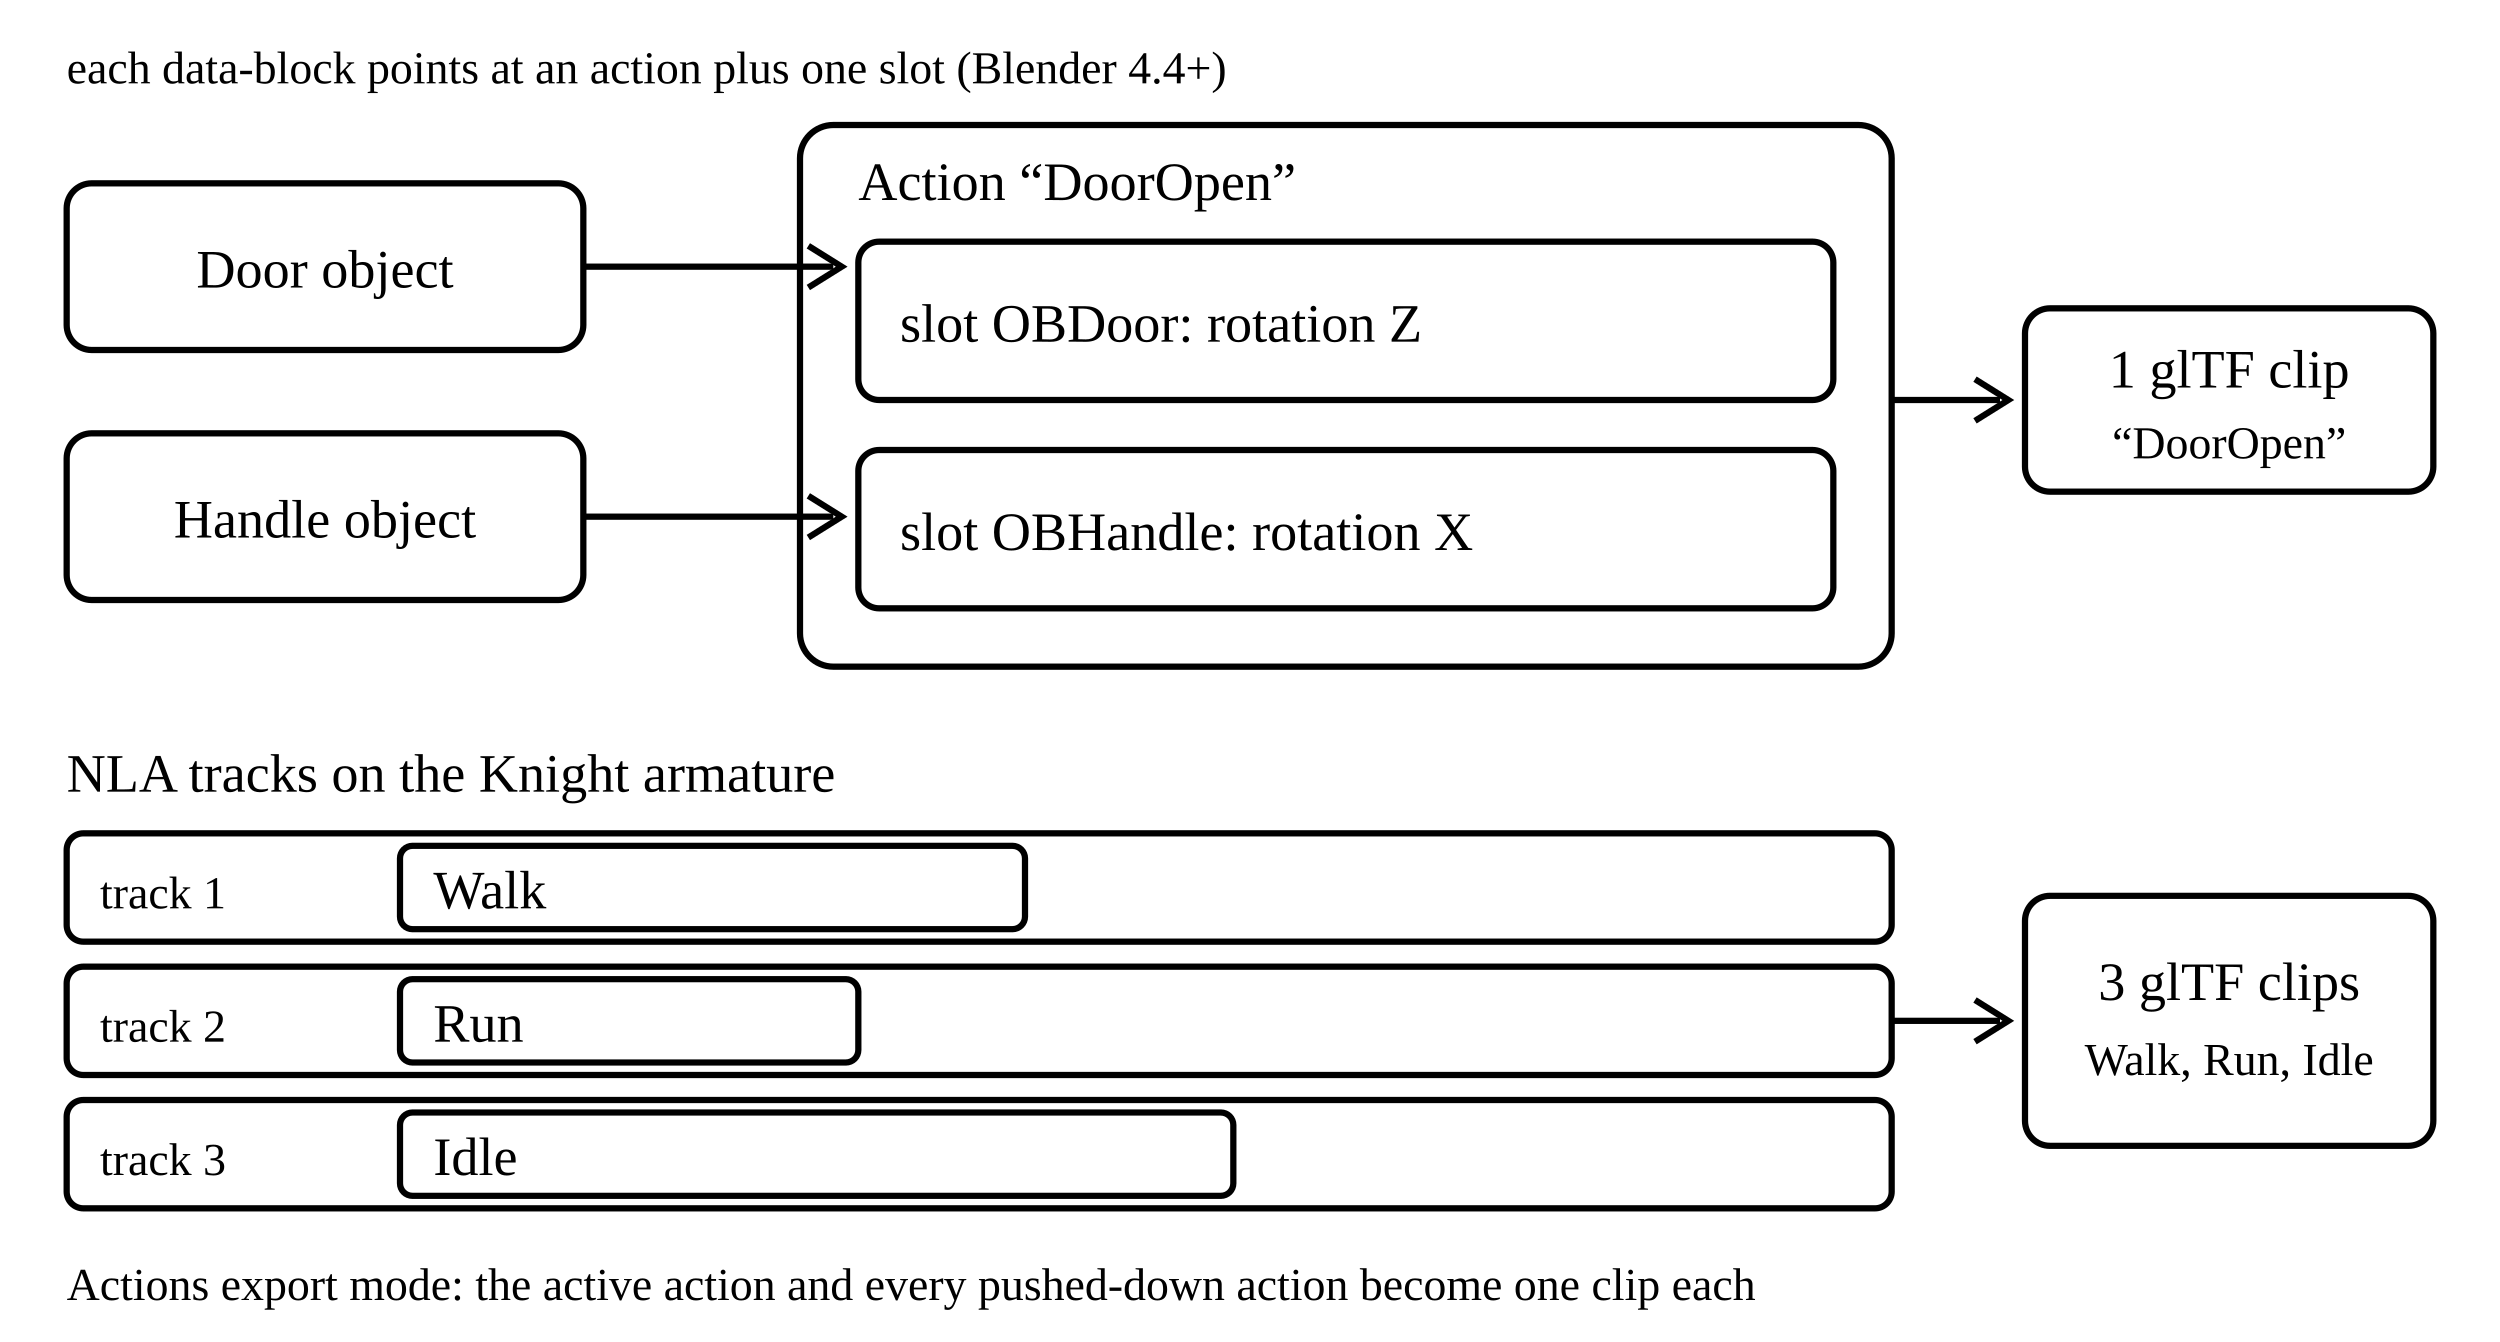
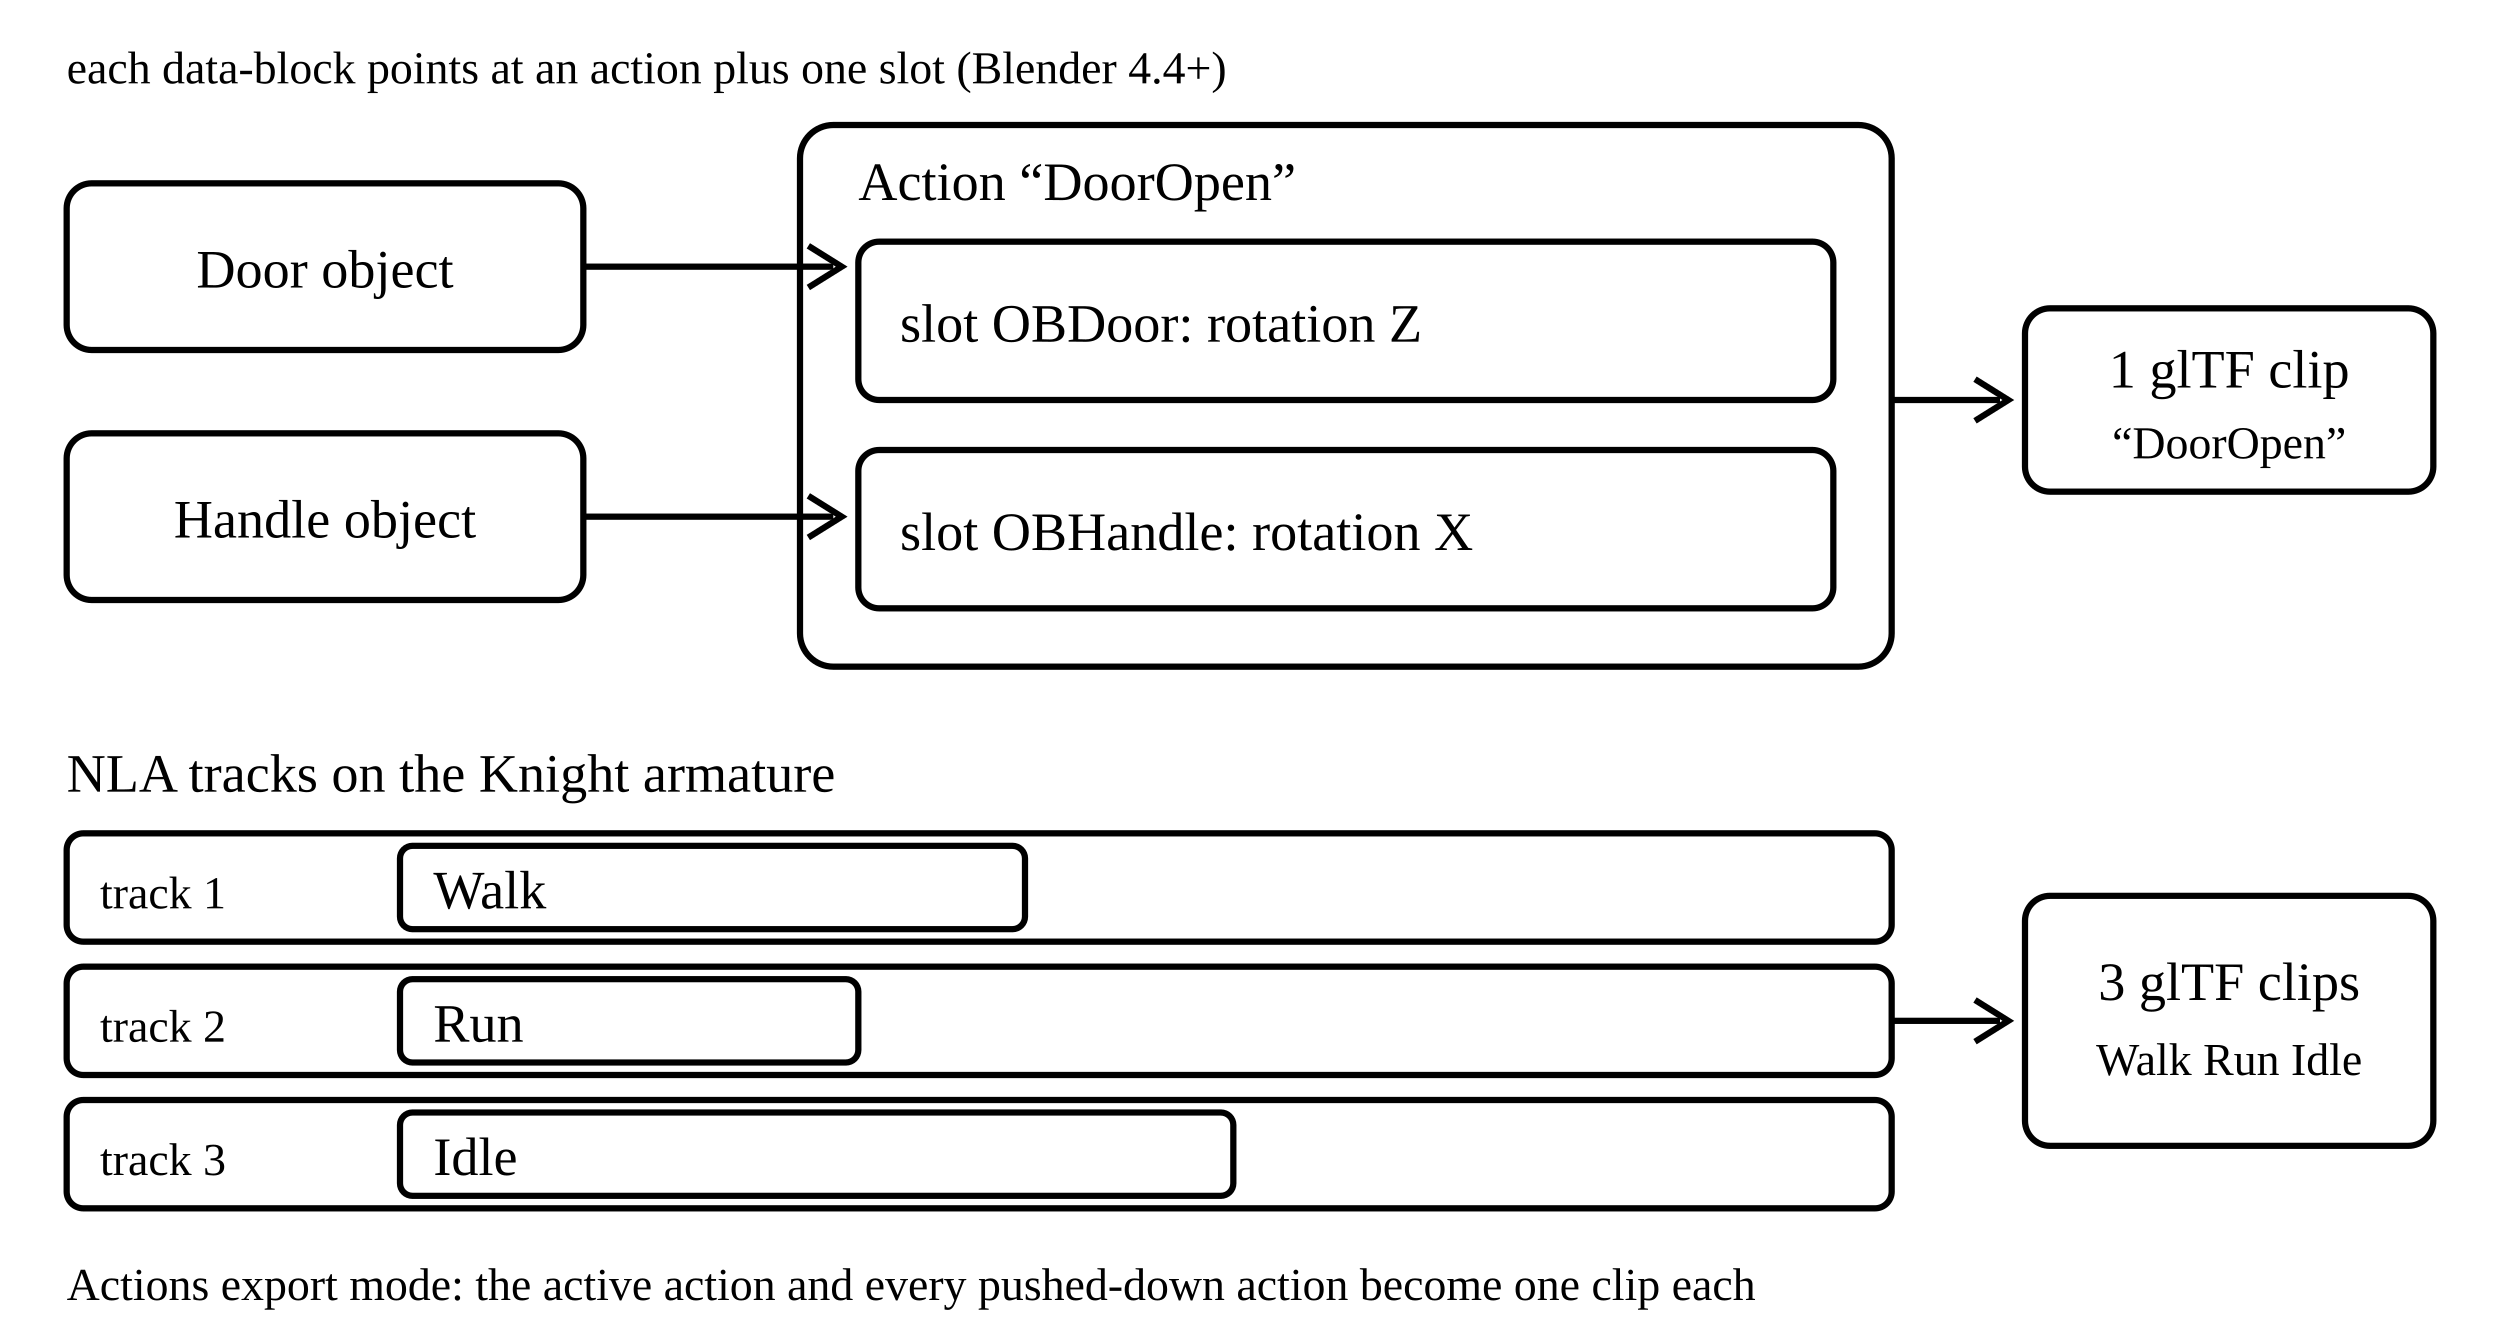
<svg xmlns="http://www.w3.org/2000/svg" viewBox="0 0 600 322" fill="none" stroke="currentColor">
  <g stroke-width="1.5">
    <rect x="16" y="44" width="124" height="40" rx="6" />
    <rect x="16" y="104" width="124" height="40" rx="6" />
  </g>
  <rect class="d-tint d-fill-0 d-stroke-0" x="192" y="30" width="262" height="130" rx="8" stroke-width="1.5" />
  <g class="d-bg d-stroke-0" stroke-width="1.5">
    <rect x="206" y="58" width="234" height="38" rx="5" />
    <rect x="206" y="108" width="234" height="38" rx="5" />
  </g>
  <rect class="d-chip" x="486" y="74" width="98" height="44" rx="6" stroke-width="1.5" />
  <g stroke-width="1.5">
    <path d="M140 64 H 200" />
    <path d="M194 59 L 202 64 L 194 69" />
    <path d="M140 124 H 200" />
    <path d="M194 119 L 202 124 L 194 129" />
    <path d="M454 96 H 480" />
    <path d="M474 91 L 482 96 L 474 101" />
  </g>
  <g class="d-muted" stroke-width="1.5">
    <rect x="16" y="200" width="438" height="26" rx="4" />
    <rect x="16" y="232" width="438" height="26" rx="4" />
    <rect x="16" y="264" width="438" height="26" rx="4" />
  </g>
  <g class="d-tint d-fill-1 d-stroke-1" stroke-width="1.5">
    <rect x="96" y="203" width="150" height="20" rx="3" />
    <rect x="96" y="235" width="110" height="20" rx="3" />
    <rect x="96" y="267" width="200" height="20" rx="3" />
  </g>
  <g stroke-width="1.5">
    <path d="M454 245 H 480" />
    <path d="M474 240 L 482 245 L 474 250" />
  </g>
  <rect class="d-chip" x="486" y="215" width="98" height="60" rx="6" stroke-width="1.5" />
  <g fill="currentColor" stroke="none" font-size="13">
    <text x="78" y="69" text-anchor="middle">Door object</text>
    <text x="78" y="129" text-anchor="middle">Handle object</text>
    <text x="206" y="48" class="d-fill-0">Action “DoorOpen”</text>
    <text x="216" y="82">slot OBDoor: rotation Z</text>
    <text x="216" y="132">slot OBHandle: rotation X</text>
    <text x="535" y="93" text-anchor="middle">1 glTF clip</text>
    <text x="535" y="110" text-anchor="middle" font-size="11" class="d-muted">“DoorOpen”</text>
    <text x="16" y="190">NLA tracks on the Knight armature</text>
    <text x="104" y="218">Walk</text>
    <text x="104" y="250">Run</text>
    <text x="104" y="282">Idle</text>
    <text x="535" y="240" text-anchor="middle">3 glTF clips</text>
-     <text x="535" y="258" text-anchor="middle" font-size="11" class="d-muted">Walk, Run, Idle</text>
+     <text x="535" y="258" text-anchor="middle" font-size="11" class="d-muted">Walk Run Idle</text>
    <g class="d-muted" font-size="11">
      <text x="16" y="20">each data-block points at an action plus one slot (Blender 4.4+)</text>
      <text x="24" y="218">track 1</text>
      <text x="24" y="250">track 2</text>
      <text x="24" y="282">track 3</text>
      <text x="16" y="312">Actions export mode: the active action and every pushed-down action become one clip each</text>
    </g>
  </g>
</svg>
